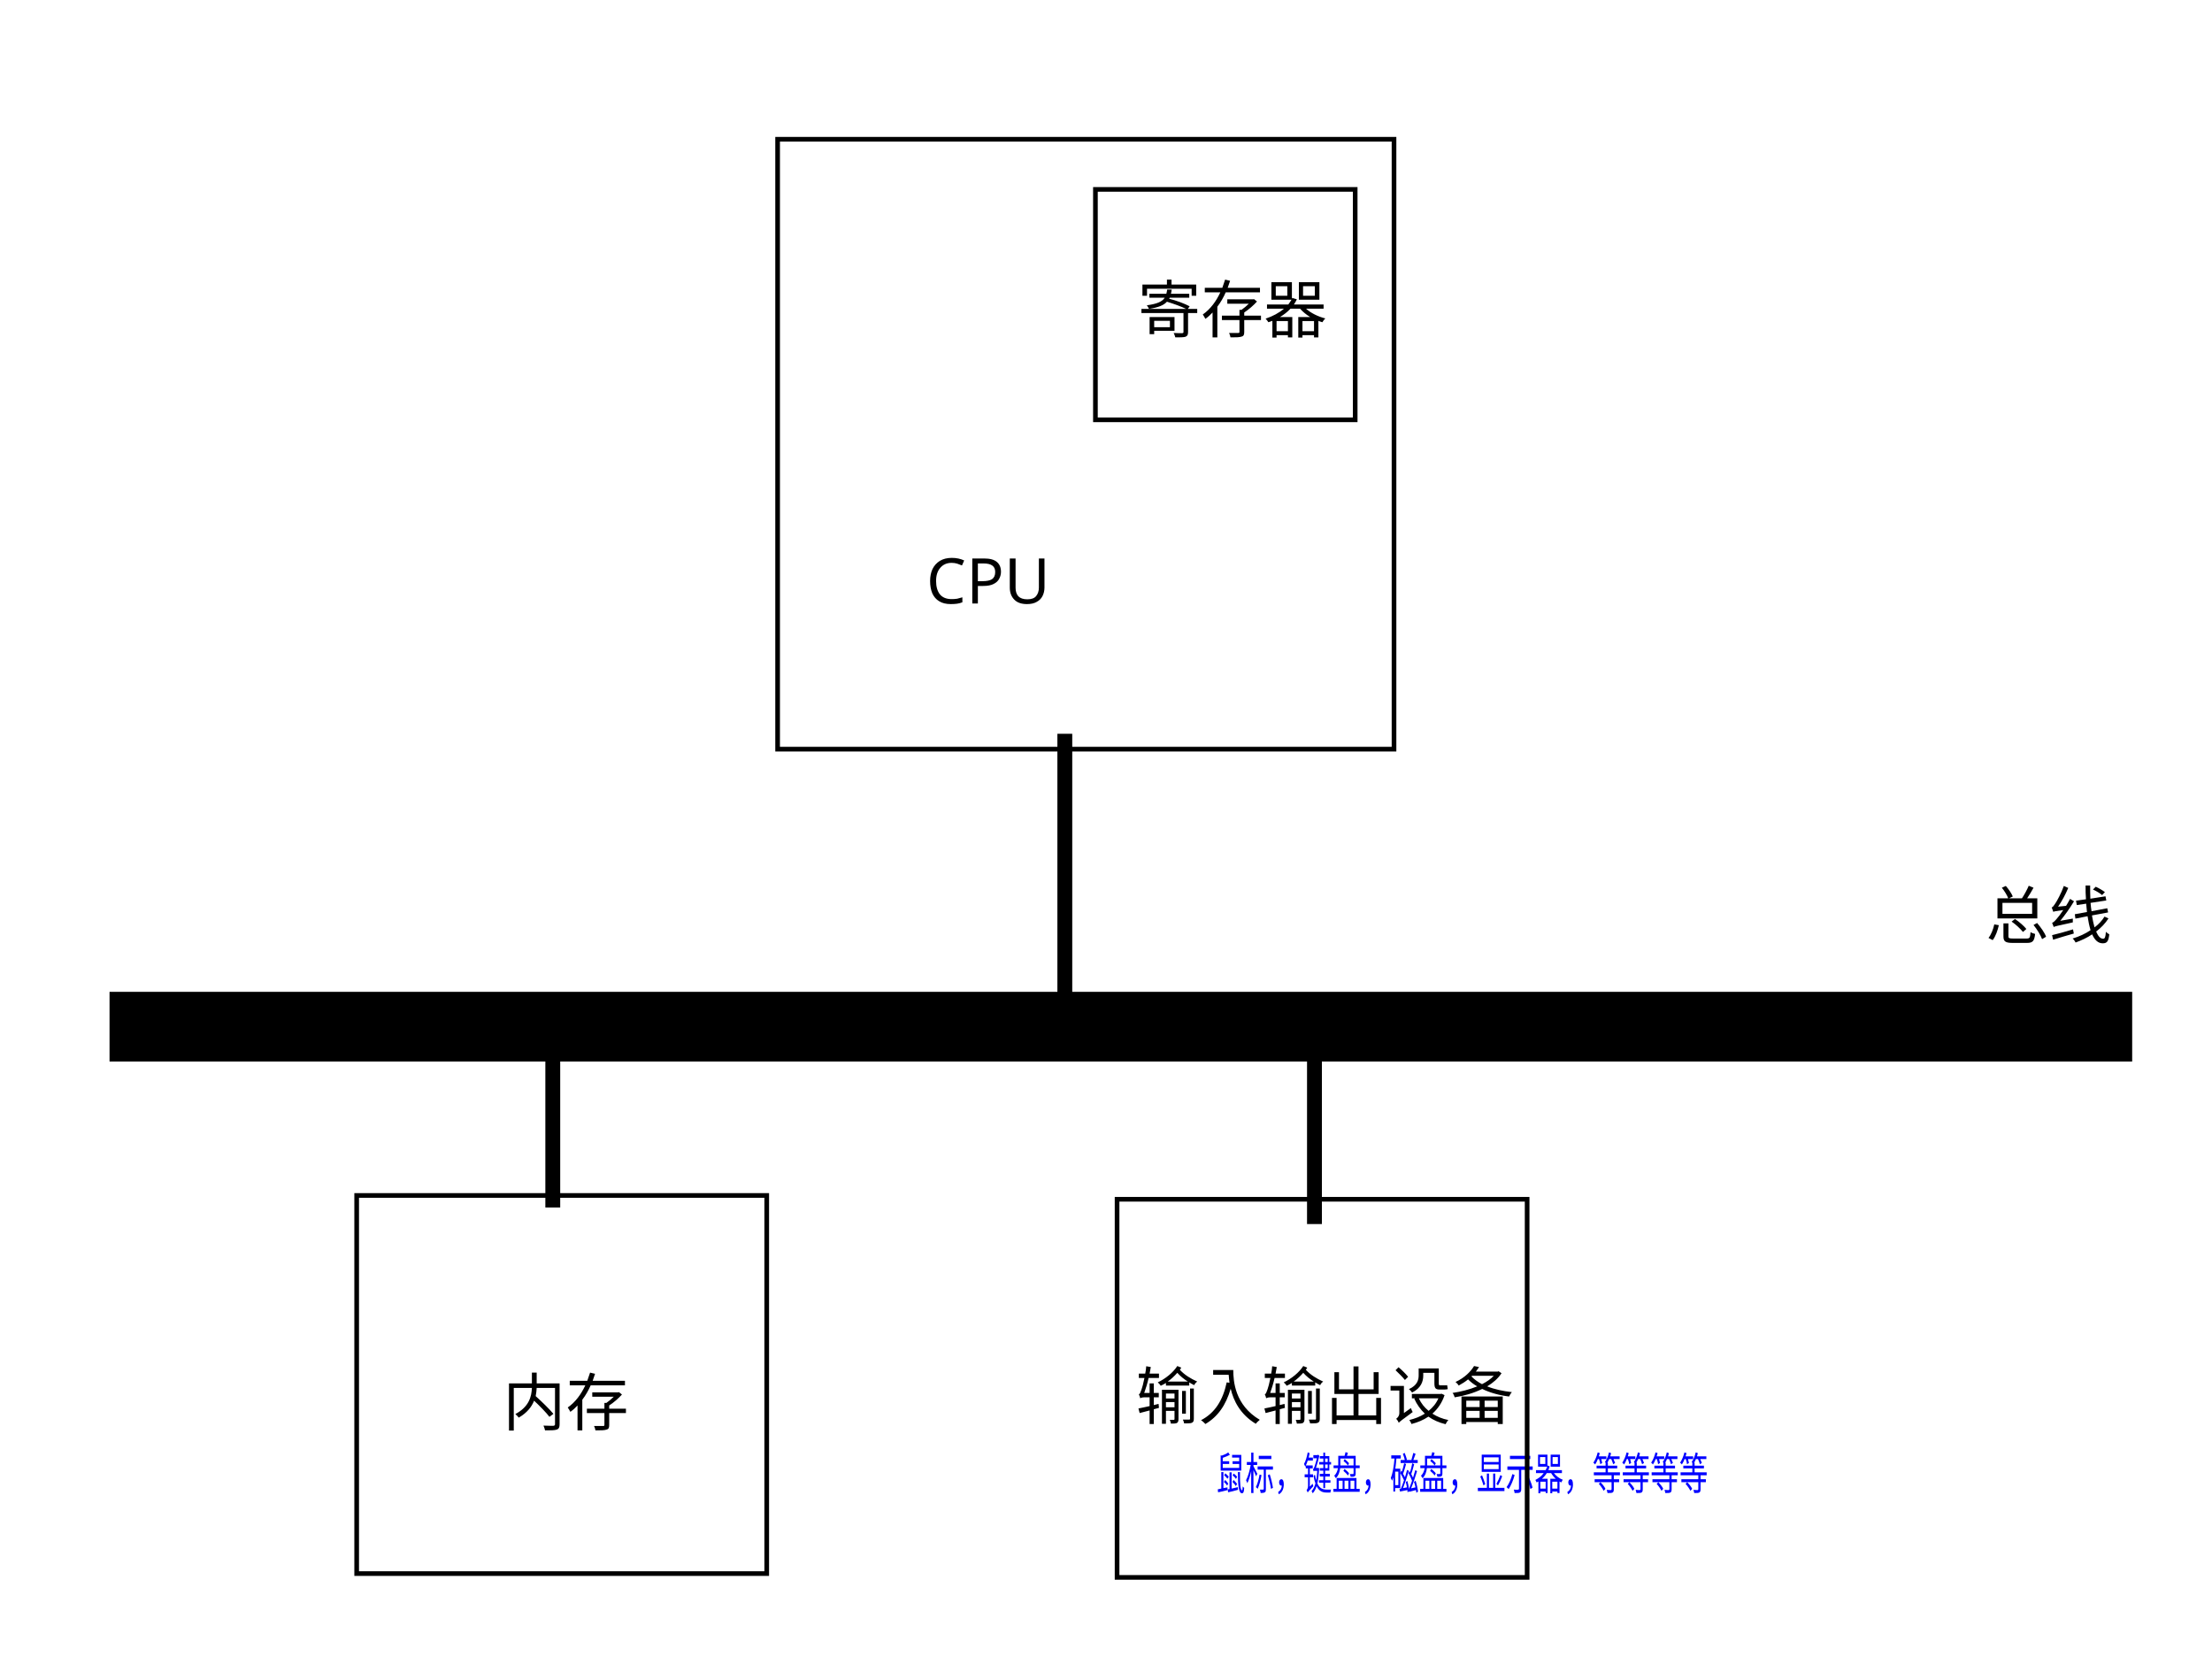
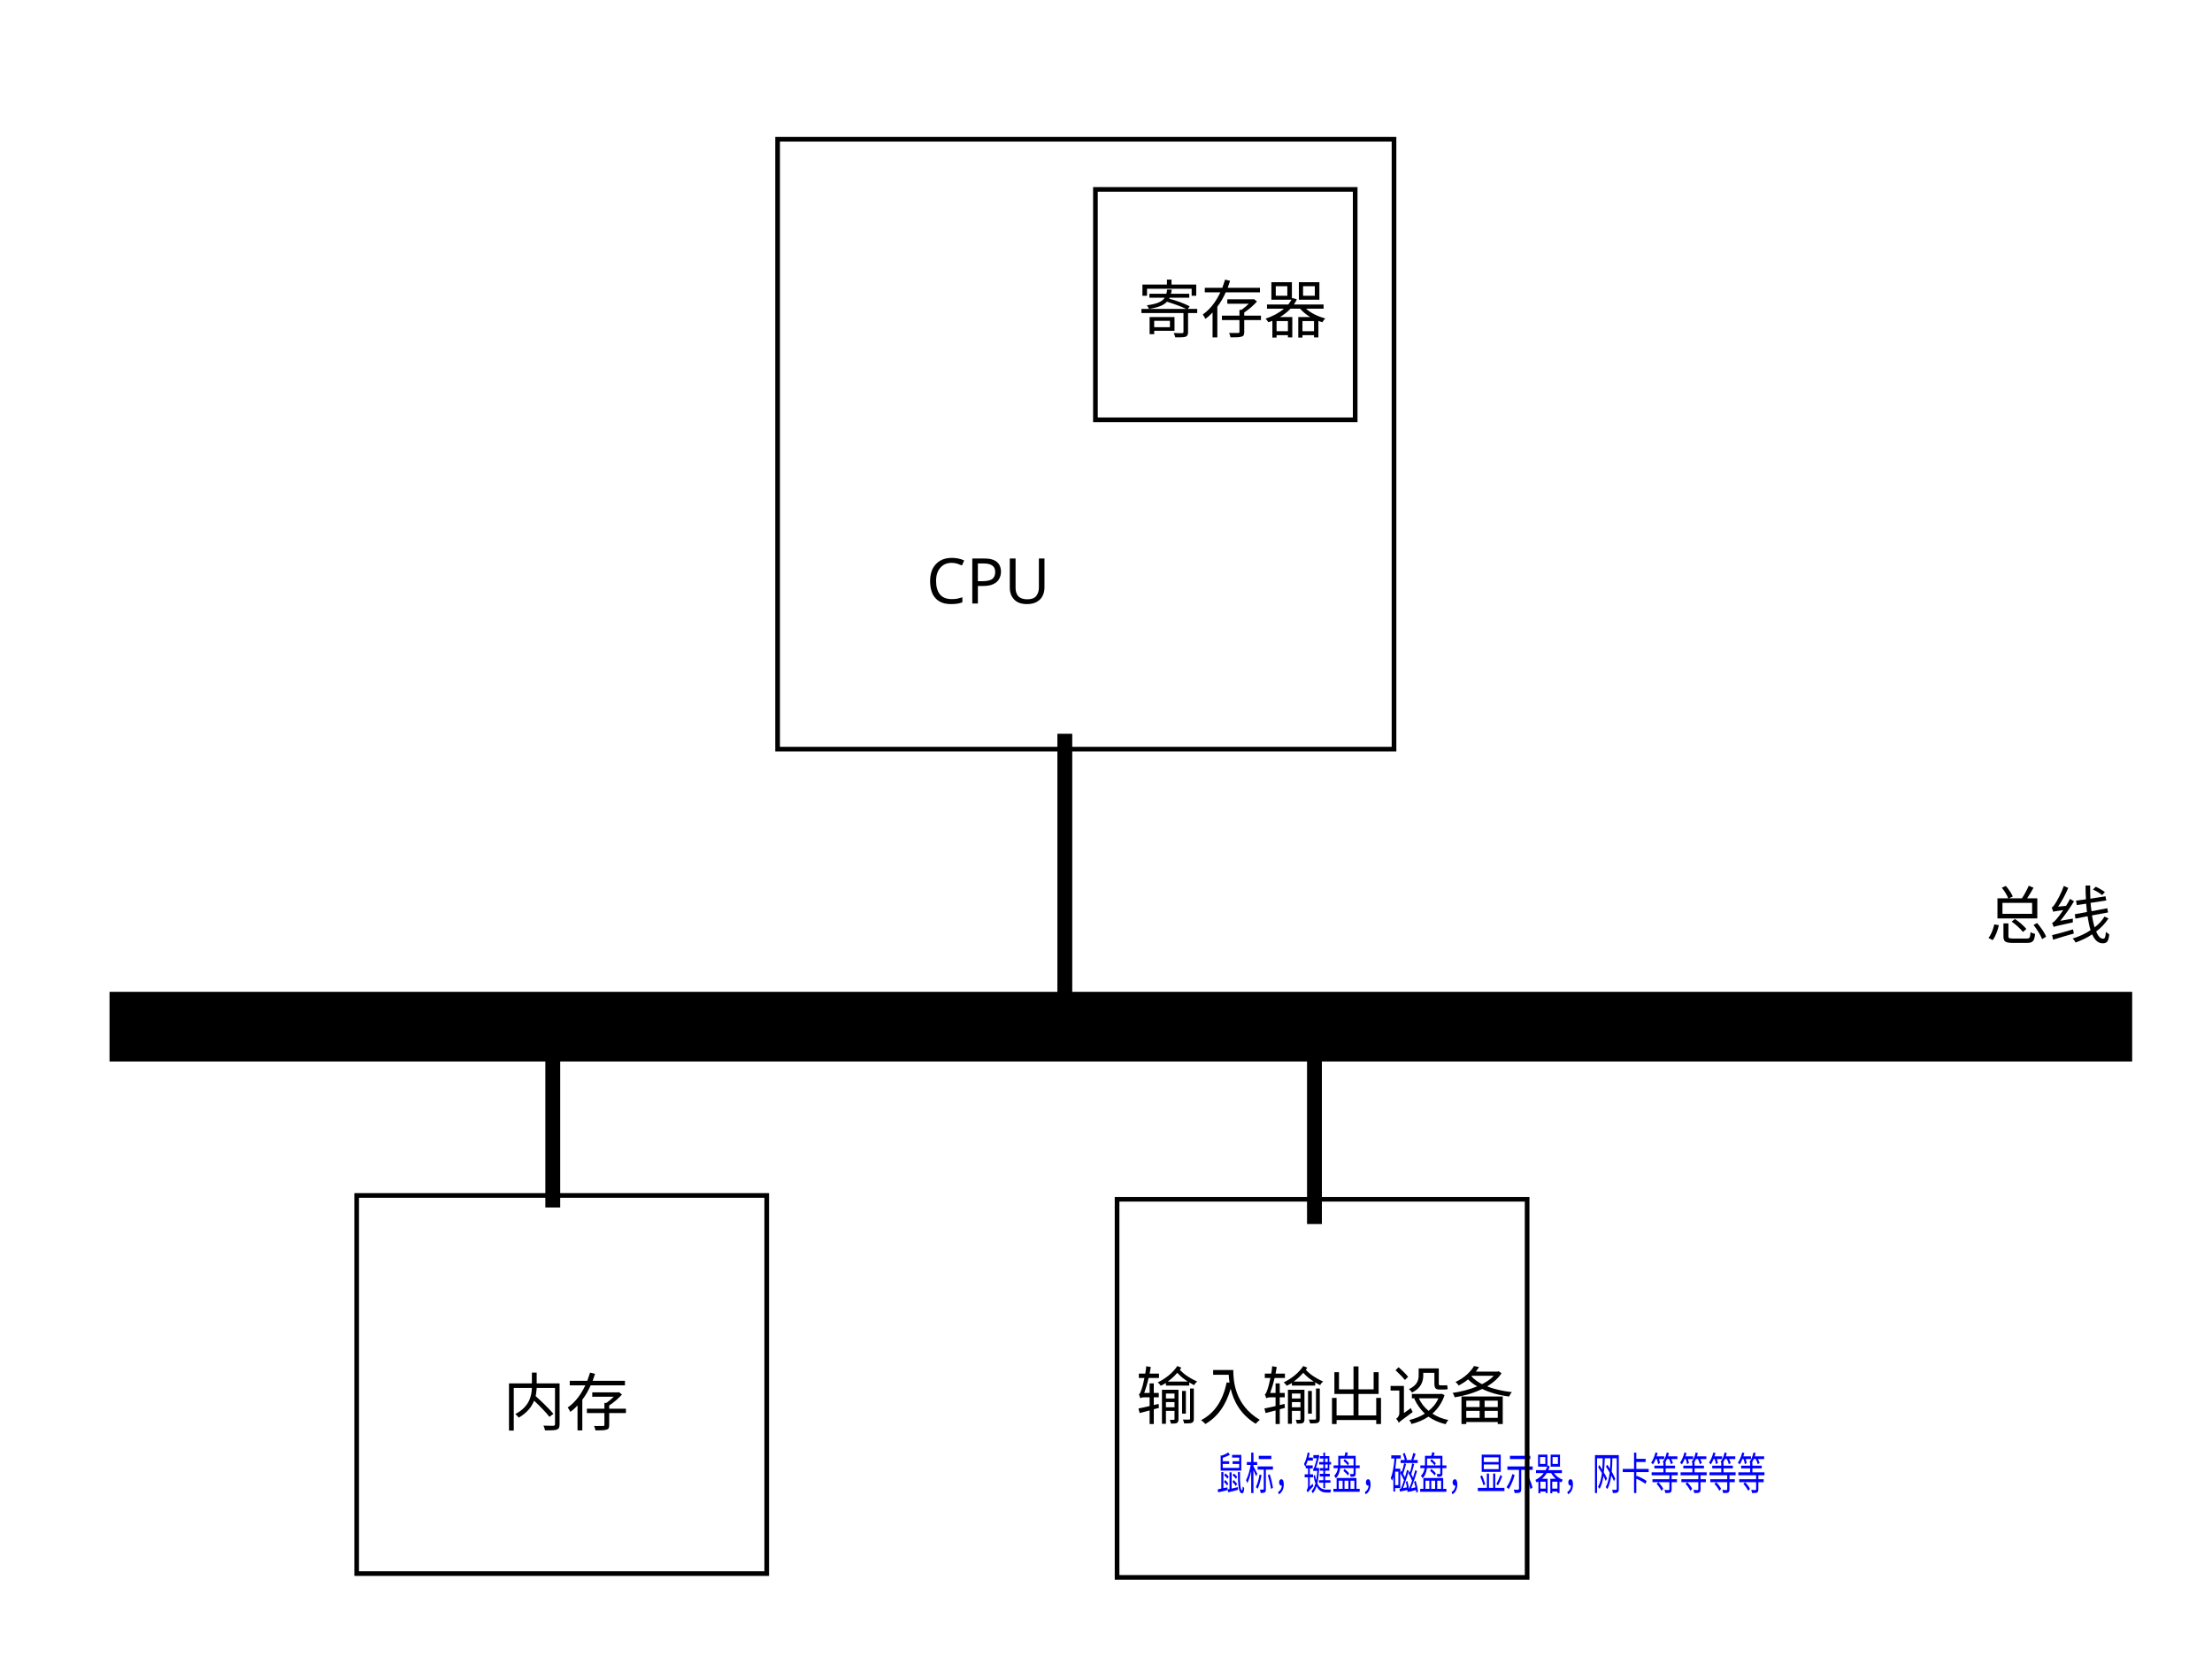
<svg xmlns="http://www.w3.org/2000/svg" width="173.483mm" height="130.482mm" viewBox="0 0 173.483 130.482" version="1.1" id="svg8">
  <defs id="defs2">
    <marker style="overflow:visible" id="Arrow1Mend" refX="0" refY="0" orient="auto">
      <path transform="matrix(-0.4,0,0,-0.4,-4,0)" style="fill:#0000ff;fill-opacity:1;fill-rule:evenodd;stroke:#0000ff;stroke-width:1pt;stroke-opacity:1" d="M 0,0 5,-5 -12.5,0 5,5 Z" id="path1259" />
    </marker>
    <marker style="overflow:visible" id="Arrow1Mend-3" refX="0" refY="0" orient="auto">
      <path transform="matrix(-0.4,0,0,-0.4,-4,0)" style="fill:#0000ff;fill-opacity:1;fill-rule:evenodd;stroke:#0000ff;stroke-width:1pt;stroke-opacity:1" d="M 0,0 5,-5 -12.5,0 5,5 Z" id="path1259-5" />
    </marker>
    <marker style="overflow:visible" id="Arrow1Mend-36" refX="0" refY="0" orient="auto">
      <path transform="matrix(-0.4,0,0,-0.4,-4,0)" style="fill:#0000ff;fill-opacity:1;fill-rule:evenodd;stroke:#0000ff;stroke-width:1pt;stroke-opacity:1" d="M 0,0 5,-5 -12.5,0 5,5 Z" id="path1259-0" />
    </marker>
    <marker style="overflow:visible" id="Arrow1Mend-3-6" refX="0" refY="0" orient="auto">
      <path transform="matrix(-0.4,0,0,-0.4,-4,0)" style="fill:#0000ff;fill-opacity:1;fill-rule:evenodd;stroke:#0000ff;stroke-width:1pt;stroke-opacity:1" d="M 0,0 5,-5 -12.5,0 5,5 Z" id="path1259-5-2" />
    </marker>
  </defs>
  <g id="layer1" transform="translate(-26.93233,-97.51619)">
    <text xml:space="preserve" style="font-style:normal;font-weight:normal;font-size:4.806px;line-height:1;font-family:sans-serif;letter-spacing:0px;word-spacing:0px;fill:#0000ff;fill-opacity:1;stroke:none;stroke-width:0.265" x="151.246" y="173.39" id="text1226-3-79" transform="scale(0.808865,1.2363)">
-       <tspan id="tspan1224-6-2" x="151.246" y="173.39" style="font-size:2.804px;fill:#0000ff;stroke-width:0.265">鼠标，键盘，磁盘，显示器，等等等等</tspan>
+       <tspan id="tspan1224-6-2" x="151.246" y="173.39" style="font-size:2.804px;fill:#0000ff;stroke-width:0.265">鼠标，键盘，磁盘，显示器，网卡等等等等</tspan>
    </text>
    <rect style="fill:none;stroke:#000000;stroke-width:0.365;stroke-miterlimit:4;stroke-dasharray:none;stroke-dashoffset:0" id="rect3128-6-9" width="48.343" height="47.842" x="87.919" y="108.439" />
    <text xml:space="preserve" style="font-style:normal;font-weight:normal;font-size:8.467px;line-height:1;font-family:sans-serif;letter-spacing:0px;word-spacing:0px;fill:#000000;fill-opacity:1;stroke:none;stroke-width:0.265" x="99.582" y="144.854" id="text1226-3-79-2">
      <tspan id="tspan1224-6-2-1" x="99.582" y="144.854" style="font-size:4.939px;stroke-width:0.265">CPU</tspan>
    </text>
    <text xml:space="preserve" style="font-style:normal;font-weight:normal;font-size:8.467px;line-height:1;font-family:sans-serif;letter-spacing:0px;word-spacing:0px;fill:#000000;fill-opacity:1;stroke:none;stroke-width:0.265" x="182.669" y="171.137" id="text1226-3-79-2-2-6">
      <tspan x="182.669" y="171.137" style="font-size:4.939px;stroke-width:0.265" id="tspan1458-2">总线</tspan>
    </text>
    <path style="fill:none;stroke:#000000;stroke-width:5.465;stroke-linecap:butt;stroke-linejoin:miter;stroke-opacity:1;stroke-miterlimit:4;stroke-dasharray:none" d="M 35.523,178.051 H 194.155" id="path1577" />
    <path style="fill:none;stroke:#000000;stroke-width:1.165;stroke-linecap:butt;stroke-linejoin:miter;stroke-opacity:1;stroke-miterlimit:4;stroke-dasharray:none" d="m 110.444,155.076 v 21.577" id="path1579" />
    <rect style="fill:none;stroke:#000000;stroke-width:0.365;stroke-miterlimit:4;stroke-dasharray:none;stroke-dashoffset:0" id="rect3128-6-9-9" width="32.16" height="29.661" x="54.905" y="191.291" />
    <text xml:space="preserve" style="font-style:normal;font-weight:normal;font-size:8.467px;line-height:1;font-family:sans-serif;letter-spacing:0px;word-spacing:0px;fill:#000000;fill-opacity:1;stroke:none;stroke-width:0.265" x="66.368" y="209.326" id="text1226-3-79-2-2">
      <tspan id="tspan1224-6-2-1-0" x="66.368" y="209.326" style="font-size:4.939px;stroke-width:0.265">内存</tspan>
    </text>
    <path style="fill:none;stroke:#000000;stroke-width:1.165;stroke-linecap:butt;stroke-linejoin:miter;stroke-miterlimit:4;stroke-dasharray:none;stroke-opacity:1" d="m 70.286,178.451 v 13.785" id="path1579-2" />
    <rect style="fill:none;stroke:#000000;stroke-width:0.365;stroke-miterlimit:4;stroke-dasharray:none;stroke-dashoffset:0" id="rect3128-6-9-9-3" width="32.16" height="29.661" x="114.542" y="191.59" />
    <text xml:space="preserve" style="font-style:normal;font-weight:normal;font-size:8.467px;line-height:1;font-family:sans-serif;letter-spacing:0px;word-spacing:0px;fill:#000000;fill-opacity:1;stroke:none;stroke-width:0.265" x="116.016" y="208.826" id="text1226-3-79-2-2-7">
      <tspan id="tspan1224-6-2-1-0-5" x="116.016" y="208.826" style="font-size:4.939px;stroke-width:0.265">输入输出设备</tspan>
    </text>
    <path style="fill:none;stroke:#000000;stroke-width:1.165;stroke-linecap:butt;stroke-linejoin:miter;stroke-miterlimit:4;stroke-dasharray:none;stroke-opacity:1" d="m 130.023,179.749 v 13.785" id="path1579-2-9" />
    <rect style="fill:none;stroke:#000000;stroke-width:0.365;stroke-miterlimit:4;stroke-dasharray:none;stroke-dashoffset:0" id="rect3128-6-9-2" width="20.373" height="18.074" x="112.844" y="112.374" />
    <text xml:space="preserve" style="font-style:normal;font-weight:normal;font-size:8.467px;line-height:1;font-family:sans-serif;letter-spacing:0px;word-spacing:0px;fill:#000000;fill-opacity:1;stroke:none;stroke-width:0.265" x="116.171" y="123.588" id="text1226-3-79-2-2-7-2">
      <tspan id="tspan1224-6-2-1-0-5-8" x="116.171" y="123.588" style="font-size:4.939px;stroke-width:0.265">寄存器</tspan>
    </text>
  </g>
</svg>
